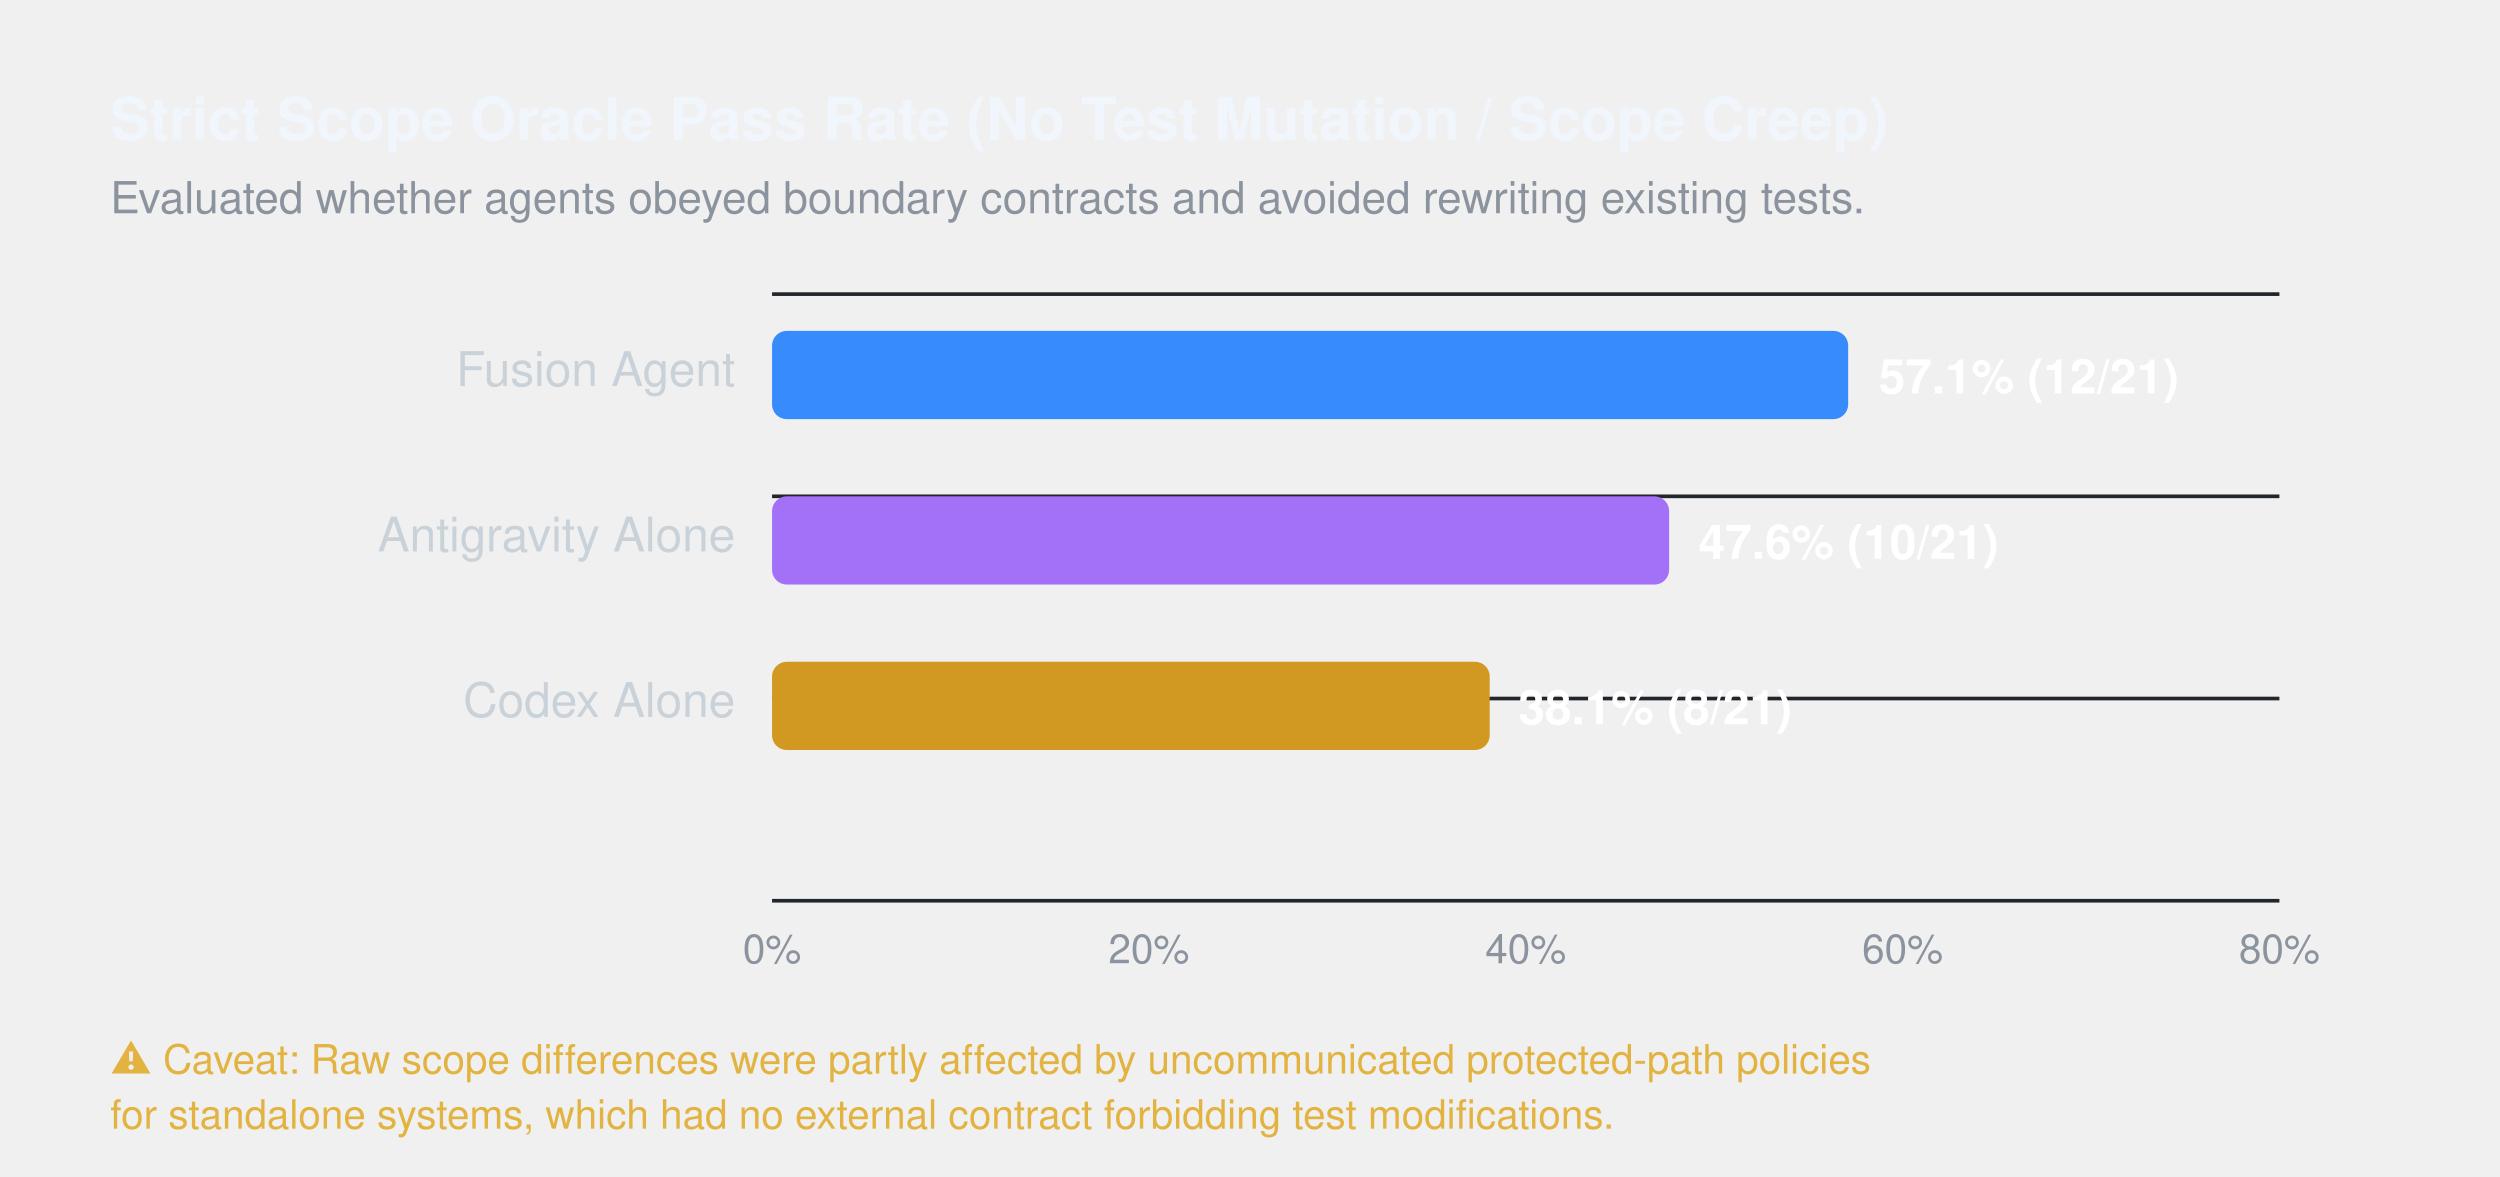
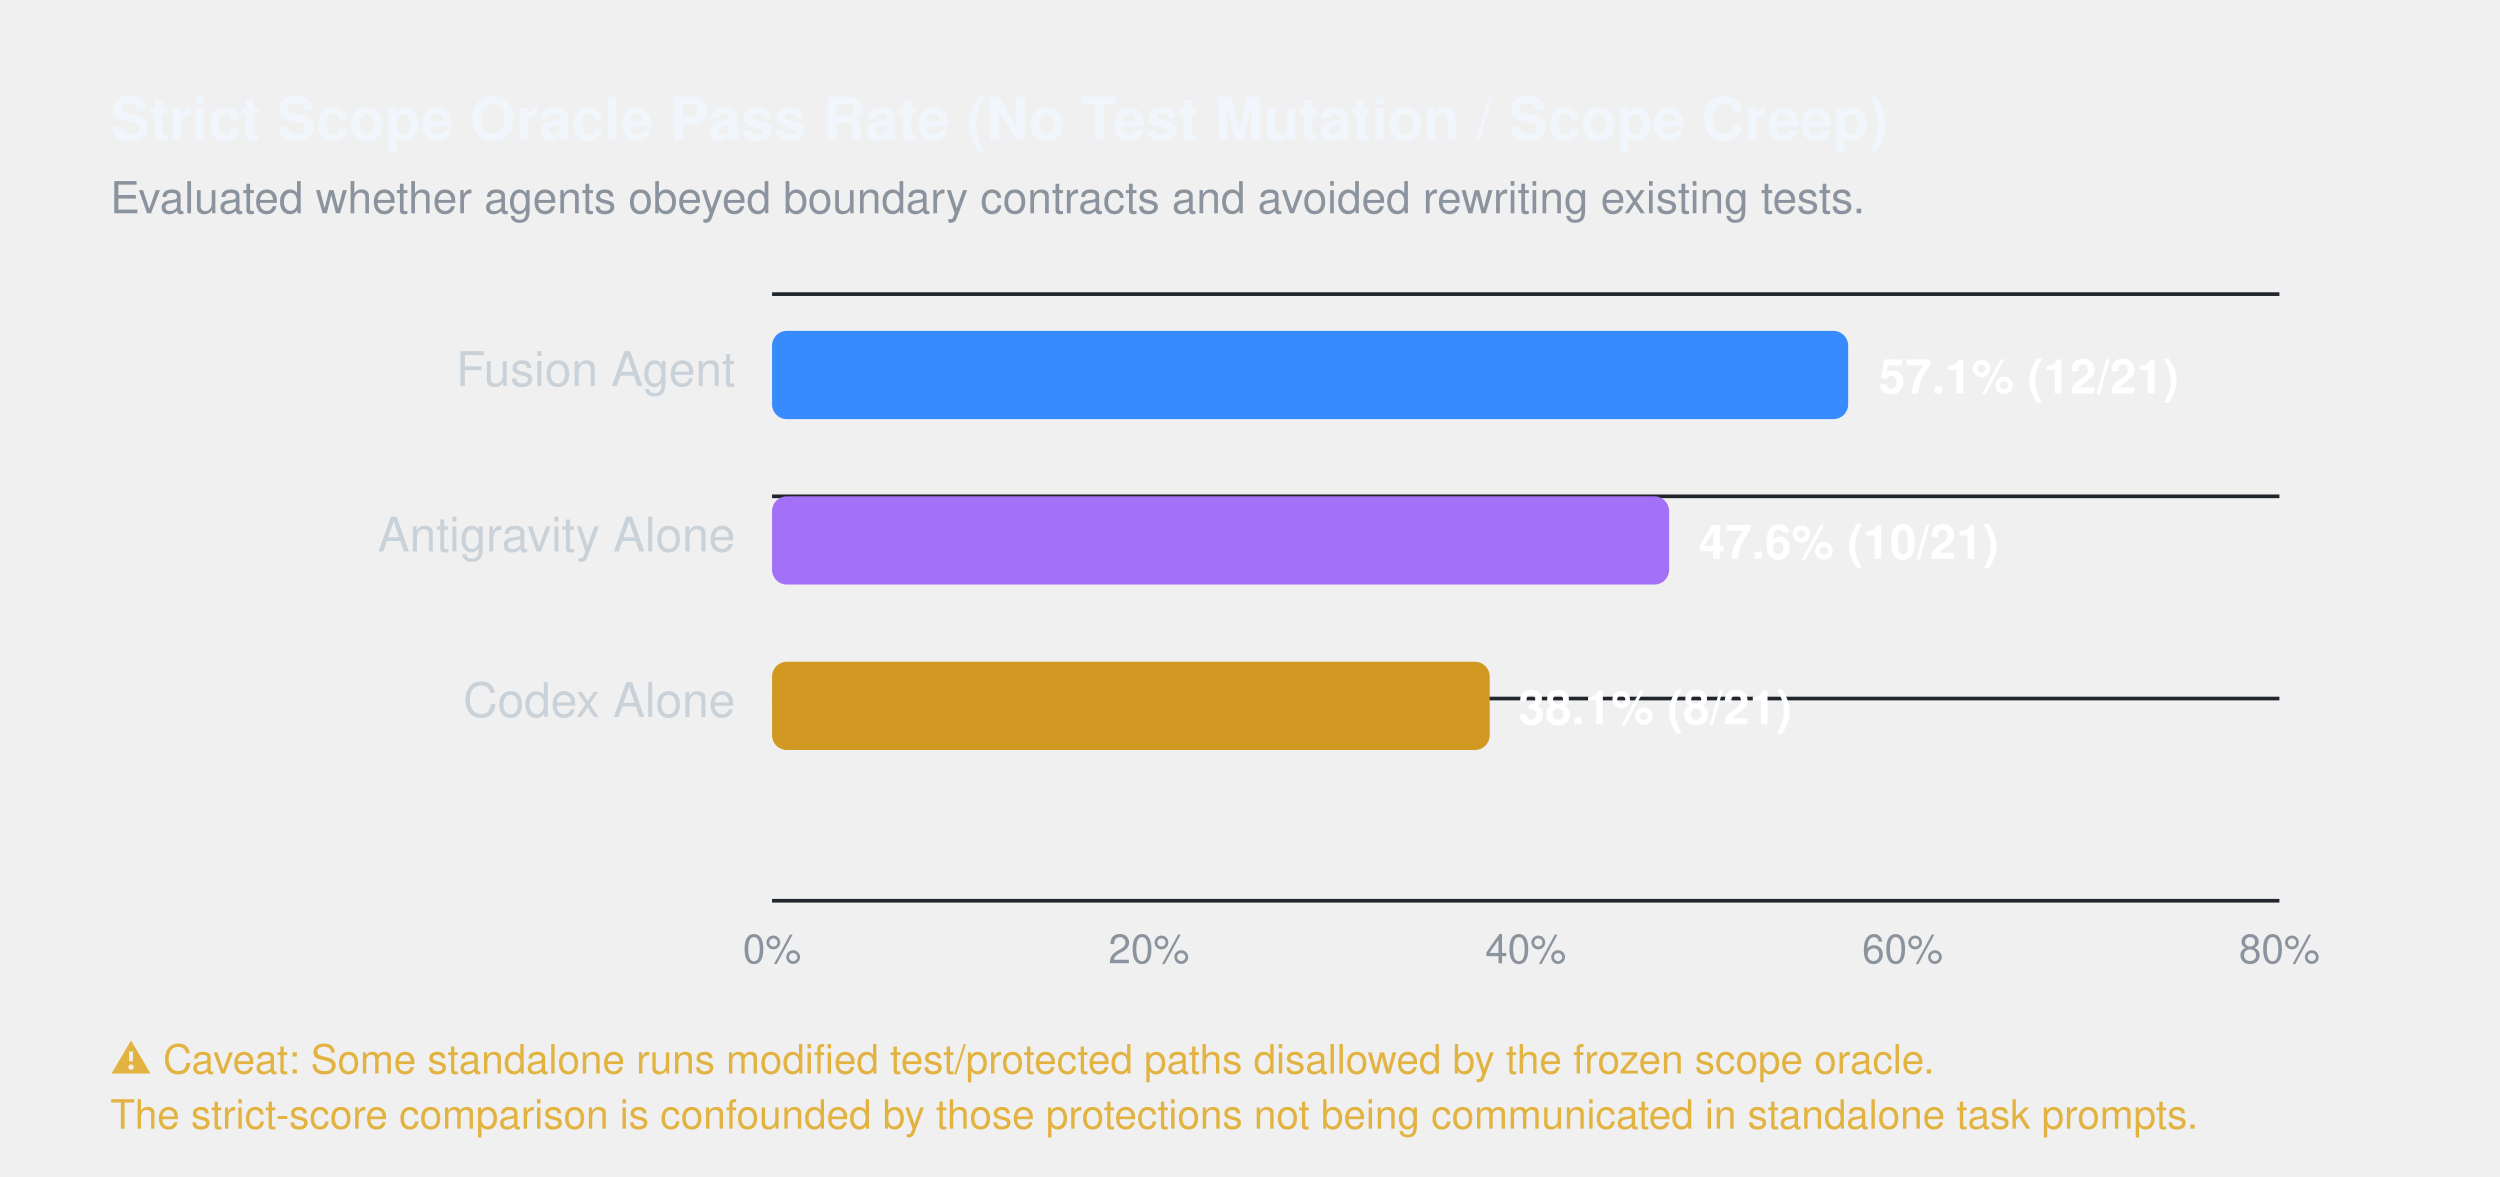
<svg xmlns="http://www.w3.org/2000/svg" viewBox="0 0 680 320" width="100%" height="100%" style="background-color: #0d1117; font-family: -apple-system, BlinkMacSystemFont, 'Segoe UI', Helvetica, Arial, sans-serif;">
  <style>
    .title { fill: #f0f6fc; font-size: 16px; font-weight: 600; }
    .subtitle { fill: #8b949e; font-size: 12px; }
    .label { fill: #c9d1d9; font-size: 13px; font-weight: 500; }
    .val { fill: #ffffff; font-size: 13px; font-weight: 600; }
    .note { fill: #e3b341; font-size: 11px; }
    .grid { stroke: #21262d; stroke-width: 1; }
  </style>
  <text x="30" y="38" class="title">Strict Scope Oracle Pass Rate (No Test Mutation / Scope Creep)</text>
  <text x="30" y="58" class="subtitle">Evaluated whether agents obeyed boundary contracts and avoided rewriting existing tests.</text>
  <line x1="210" y1="80" x2="620" y2="80" class="grid" />
  <line x1="210" y1="135" x2="620" y2="135" class="grid" />
  <line x1="210" y1="190" x2="620" y2="190" class="grid" />
  <line x1="210" y1="245" x2="620" y2="245" class="grid" />
  <text x="210" y="262" fill="#8b949e" font-size="11" text-anchor="middle">0%</text>
  <text x="312.5" y="262" fill="#8b949e" font-size="11" text-anchor="middle">20%</text>
  <text x="415" y="262" fill="#8b949e" font-size="11" text-anchor="middle">40%</text>
  <text x="517.5" y="262" fill="#8b949e" font-size="11" text-anchor="middle">60%</text>
  <text x="620" y="262" fill="#8b949e" font-size="11" text-anchor="middle">80%</text>
  <text x="200" y="105" class="label" text-anchor="end">Fusion Agent</text>
  <rect x="210" y="90" width="292.7" height="24" rx="4" fill="#388bfd" />
  <text x="511" y="107" class="val">57.1% (12/21)</text>
  <text x="200" y="150" class="label" text-anchor="end">Antigravity Alone</text>
  <rect x="210" y="135" width="244.0" height="24" rx="4" fill="#a371f7" />
  <text x="462" y="152" class="val">47.6% (10/21)</text>
  <text x="200" y="195" class="label" text-anchor="end">Codex Alone</text>
  <rect x="210" y="180" width="195.2" height="24" rx="4" fill="#d29922" />
  <text x="413" y="197" class="val">38.1% (8/21)</text>
-   <text x="30" y="292" class="note">⚠ Caveat: Raw scope differences were partly affected by uncommunicated protected-path policies</text>
-   <text x="30" y="307" class="note">   for standalone systems, which had no external contract forbidding test modifications.</text>
+   <text x="30" y="292" class="note">⚠ Caveat: Some standalone runs modified test/protected paths disallowed by the frozen scope oracle.</text>
+   <text x="30" y="307" class="note">   The strict-score comparison is confounded by those protections not being communicated in standalone task prompts.</text>
</svg>
